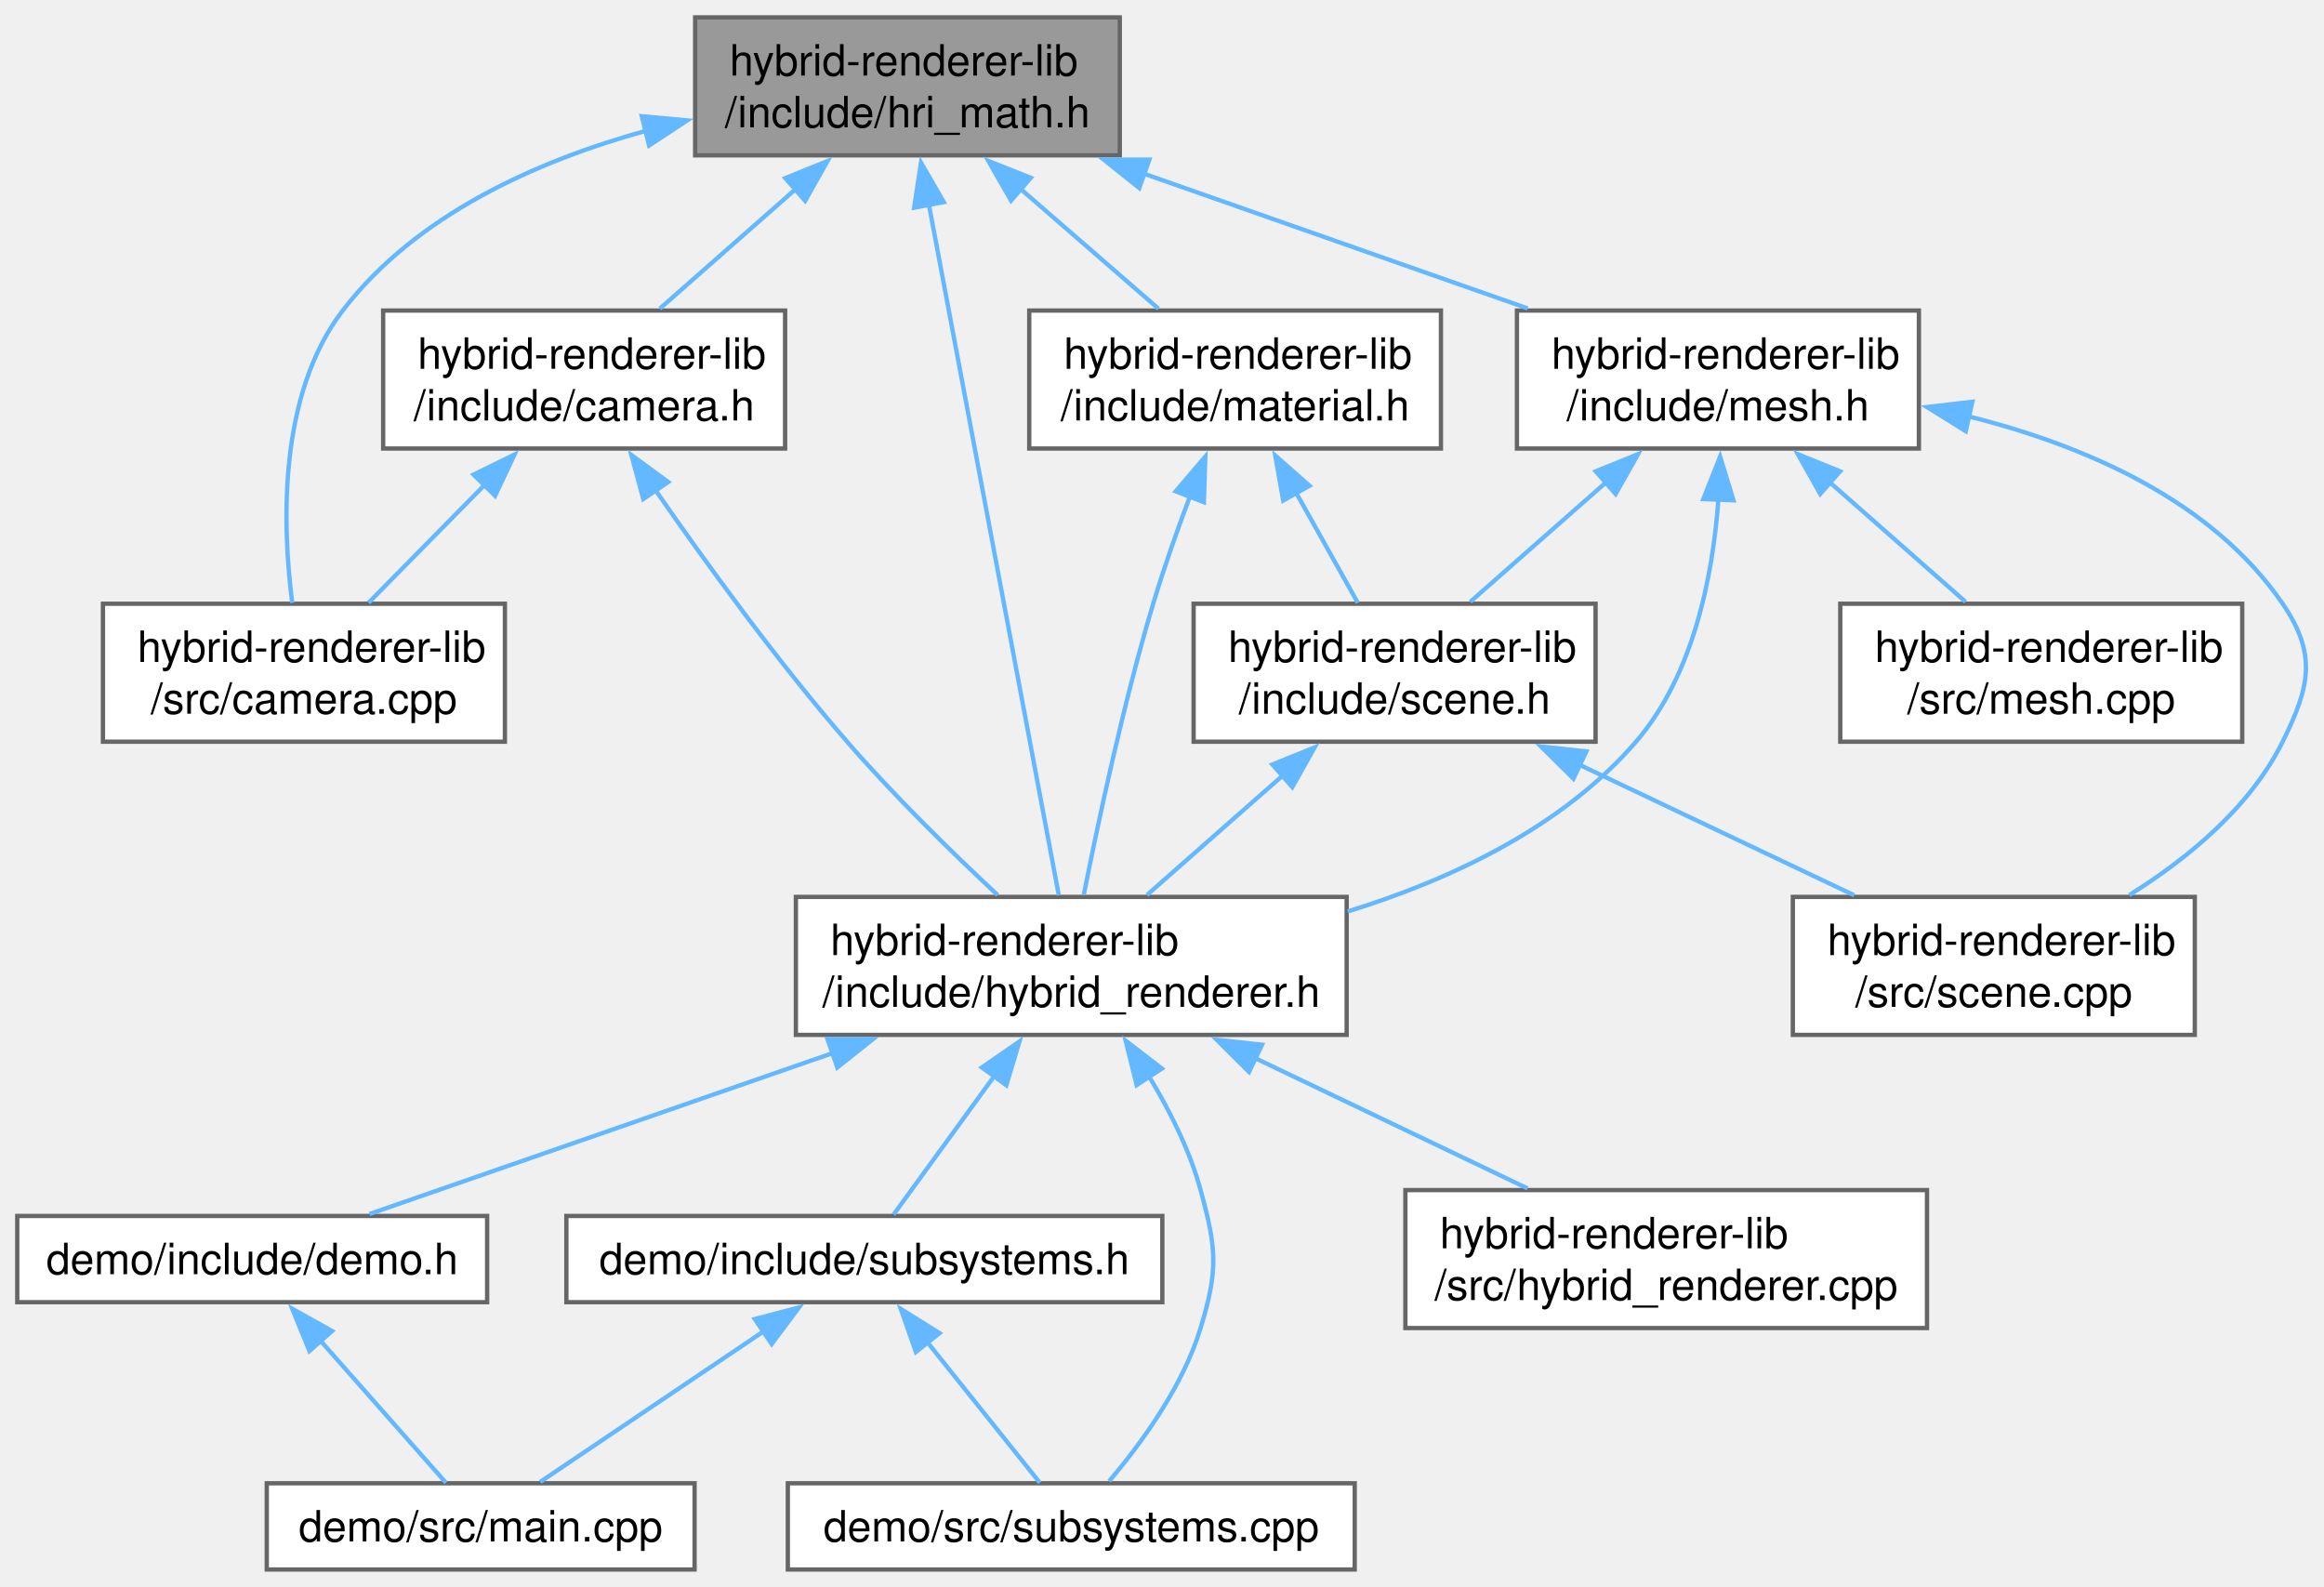
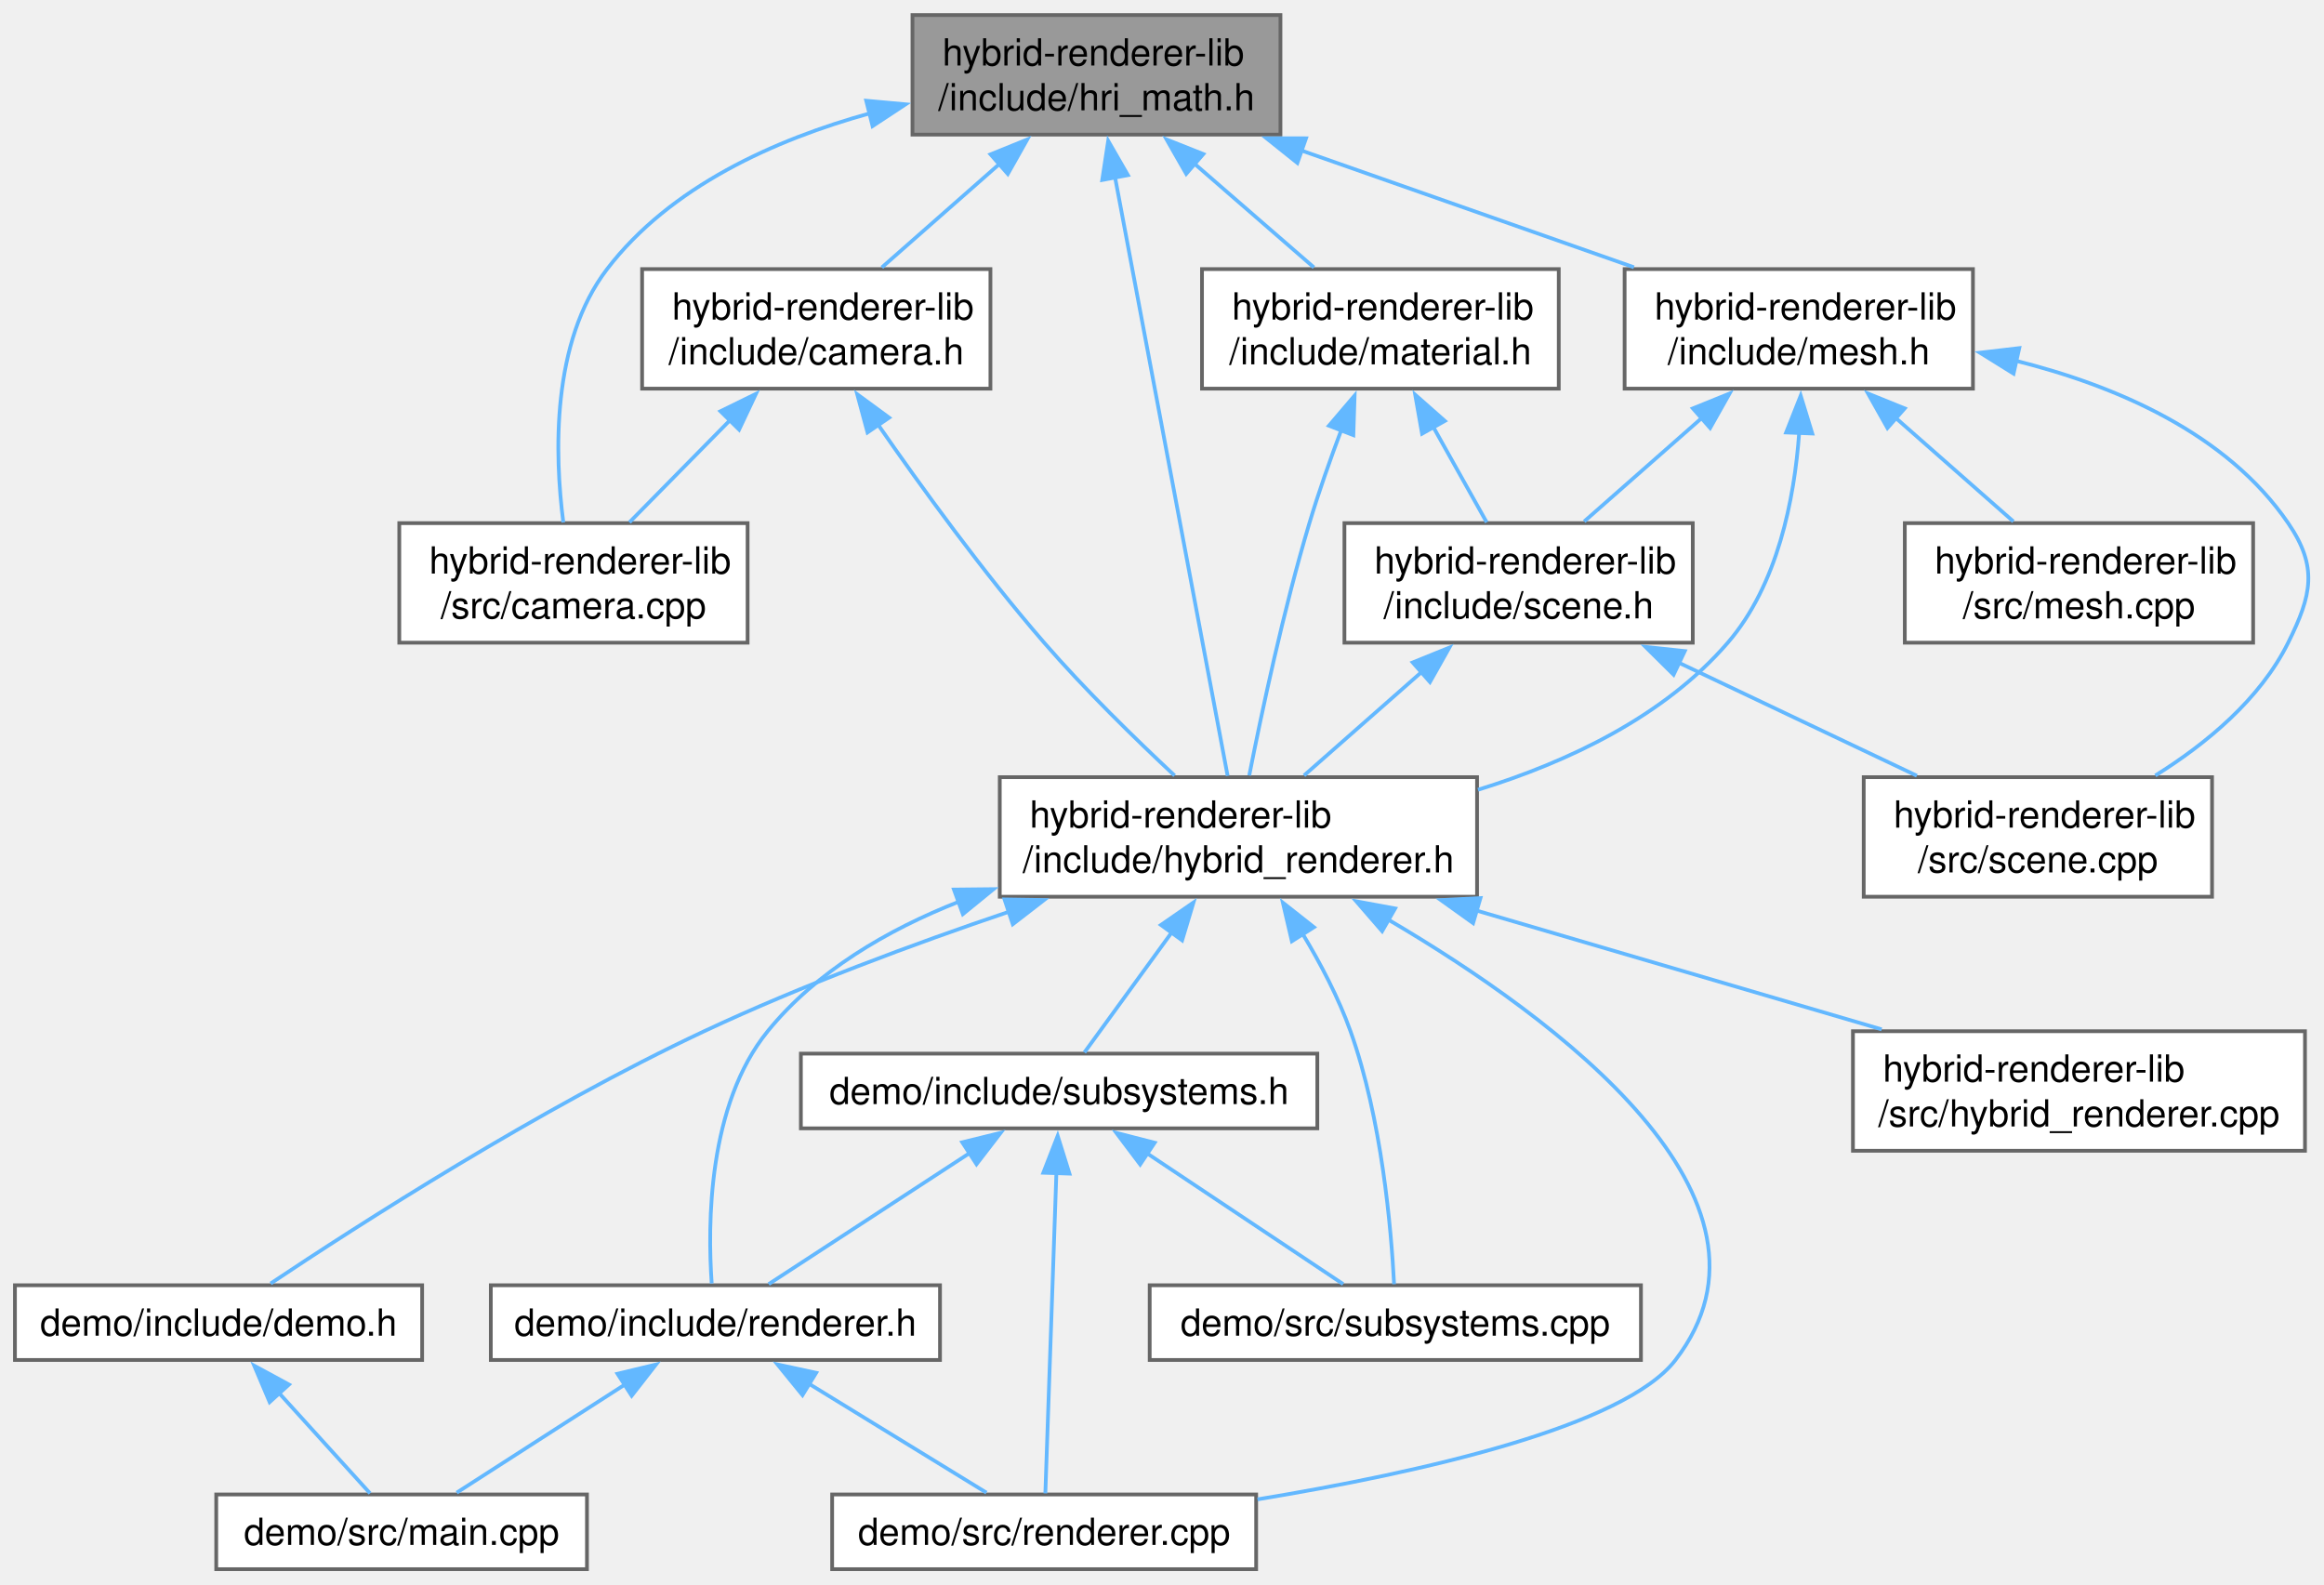
- <svg xmlns="http://www.w3.org/2000/svg" xmlns:xlink="http://www.w3.org/1999/xlink" width="539pt" height="368pt" viewBox="0.00 0.00 539.09 368.00">
-   <g id="graph0" class="graph" transform="scale(1 1) rotate(0) translate(4 364)">
+ <svg xmlns="http://www.w3.org/2000/svg" xmlns:xlink="http://www.w3.org/1999/xlink" width="622pt" height="424pt" viewBox="0.00 0.00 622.09 424.00">
+   <g id="graph0" class="graph" transform="scale(1 1) rotate(0) translate(4 420)">
    <g id="Node000001" class="node">
      <g id="a_Node000001">
        <a xlink:title=" ">
-           <polygon fill="#999999" stroke="#666666" points="255.75,-360 157.25,-360 157.25,-328 255.75,-328 255.75,-360" />
-           <text text-anchor="start" x="165.25" y="-346.5" font-family="Helvetica,sans-Serif" font-size="10.00">hybrid-renderer-lib</text>
-           <text text-anchor="middle" x="206.5" y="-334.5" font-family="Helvetica,sans-Serif" font-size="10.00">/include/hri_math.h</text>
+           <polygon fill="#999999" stroke="#666666" points="338.75,-416 240.25,-416 240.25,-384 338.75,-384 338.75,-416" />
+           <text text-anchor="start" x="248.25" y="-402.5" font-family="Helvetica,sans-Serif" font-size="10.00">hybrid-renderer-lib</text>
+           <text text-anchor="middle" x="289.5" y="-390.5" font-family="Helvetica,sans-Serif" font-size="10.00">/include/hri_math.h</text>
        </a>
      </g>
    </g>
    <g id="Node000002" class="node">
      <g id="a_Node000002">
        <a xlink:href="camera_8h.html" target="_top" xlink:title=" ">
-           <polygon fill="white" stroke="#666666" points="178.12,-292 84.88,-292 84.88,-260 178.12,-260 178.12,-292" />
-           <text text-anchor="start" x="92.88" y="-278.5" font-family="Helvetica,sans-Serif" font-size="10.00">hybrid-renderer-lib</text>
-           <text text-anchor="middle" x="131.5" y="-266.5" font-family="Helvetica,sans-Serif" font-size="10.00">/include/camera.h</text>
+           <polygon fill="white" stroke="#666666" points="261.12,-348 167.88,-348 167.88,-316 261.12,-316 261.12,-348" />
+           <text text-anchor="start" x="175.88" y="-334.5" font-family="Helvetica,sans-Serif" font-size="10.00">hybrid-renderer-lib</text>
+           <text text-anchor="middle" x="214.5" y="-322.5" font-family="Helvetica,sans-Serif" font-size="10.00">/include/camera.h</text>
        </a>
      </g>
    </g>
    <g id="edge1_Node000001_Node000002" class="edge">
      <g id="a_edge1_Node000001_Node000002">
        <a xlink:title=" ">
-           <path fill="none" stroke="#63b8ff" d="M180.73,-320.32C170.28,-311.13 158.49,-300.75 149.06,-292.45" />
-           <polygon fill="#63b8ff" stroke="#63b8ff" points="178.15,-322.71 187.97,-326.69 182.77,-317.46 178.15,-322.71" />
+           <path fill="none" stroke="#63b8ff" d="M263.73,-376.32C253.28,-367.13 241.49,-356.75 232.06,-348.45" />
+           <polygon fill="#63b8ff" stroke="#63b8ff" points="261.15,-378.71 270.97,-382.69 265.77,-373.46 261.15,-378.71" />
        </a>
      </g>
    </g>
    <g id="Node000003" class="node">
      <g id="a_Node000003">
        <a xlink:href="hybrid__renderer_8h.html" target="_top" xlink:title=" ">
-           <polygon fill="white" stroke="#666666" points="308.38,-156 180.62,-156 180.62,-124 308.38,-124 308.38,-156" />
-           <text text-anchor="start" x="188.62" y="-142.5" font-family="Helvetica,sans-Serif" font-size="10.00">hybrid-renderer-lib</text>
-           <text text-anchor="middle" x="244.5" y="-130.5" font-family="Helvetica,sans-Serif" font-size="10.00">/include/hybrid_renderer.h</text>
-         </a>
-       </g>
-     </g>
-     <g id="edge11_Node000001_Node000003" class="edge">
-       <g id="a_edge11_Node000001_Node000003">
-         <a xlink:title=" ">
-           <path fill="none" stroke="#63b8ff" d="M211.46,-316.66C219.5,-273.89 235.16,-190.67 241.61,-156.36" />
-           <polygon fill="#63b8ff" stroke="#63b8ff" points="208.05,-315.86 209.64,-326.33 214.92,-317.15 208.05,-315.86" />
-         </a>
-       </g>
-     </g>
-     <g id="Node000009" class="node">
-       <g id="a_Node000009">
+           <polygon fill="white" stroke="#666666" points="391.38,-212 263.62,-212 263.62,-180 391.38,-180 391.38,-212" />
+           <text text-anchor="start" x="271.62" y="-198.5" font-family="Helvetica,sans-Serif" font-size="10.00">hybrid-renderer-lib</text>
+           <text text-anchor="middle" x="327.5" y="-186.5" font-family="Helvetica,sans-Serif" font-size="10.00">/include/hybrid_renderer.h</text>
+         </a>
+       </g>
+     </g>
+     <g id="edge16_Node000001_Node000003" class="edge">
+       <g id="a_edge16_Node000001_Node000003">
+         <a xlink:title=" ">
+           <path fill="none" stroke="#63b8ff" d="M294.46,-372.66C302.5,-329.89 318.16,-246.67 324.61,-212.36" />
+           <polygon fill="#63b8ff" stroke="#63b8ff" points="291.05,-371.86 292.64,-382.33 297.92,-373.15 291.05,-371.86" />
+         </a>
+       </g>
+     </g>
+     <g id="Node000011" class="node">
+       <g id="a_Node000011">
        <a xlink:href="camera_8cpp.html" target="_top" xlink:title=" ">
-           <polygon fill="white" stroke="#666666" points="113.12,-224 19.88,-224 19.88,-192 113.12,-192 113.12,-224" />
-           <text text-anchor="start" x="27.88" y="-210.5" font-family="Helvetica,sans-Serif" font-size="10.00">hybrid-renderer-lib</text>
-           <text text-anchor="middle" x="66.5" y="-198.5" font-family="Helvetica,sans-Serif" font-size="10.00">/src/camera.cpp</text>
-         </a>
-       </g>
-     </g>
-     <g id="edge22_Node000001_Node000009" class="edge">
-       <g id="a_edge22_Node000001_Node000009">
-         <a xlink:title=" ">
-           <path fill="none" stroke="#63b8ff" d="M146.04,-333.75C120.34,-326.66 92.45,-314.12 75.5,-292 60.51,-272.44 61.46,-242.26 63.79,-224.19" />
-           <polygon fill="#63b8ff" stroke="#63b8ff" points="144.87,-337.07 155.42,-336.11 146.57,-330.28 144.87,-337.07" />
-         </a>
-       </g>
-     </g>
-     <g id="Node000010" class="node">
-       <g id="a_Node000010">
+           <polygon fill="white" stroke="#666666" points="196.12,-280 102.88,-280 102.88,-248 196.12,-248 196.12,-280" />
+           <text text-anchor="start" x="110.88" y="-266.5" font-family="Helvetica,sans-Serif" font-size="10.00">hybrid-renderer-lib</text>
+           <text text-anchor="middle" x="149.5" y="-254.5" font-family="Helvetica,sans-Serif" font-size="10.00">/src/camera.cpp</text>
+         </a>
+       </g>
+     </g>
+     <g id="edge27_Node000001_Node000011" class="edge">
+       <g id="a_edge27_Node000001_Node000011">
+         <a xlink:title=" ">
+           <path fill="none" stroke="#63b8ff" d="M229.04,-389.75C203.34,-382.66 175.45,-370.12 158.5,-348 143.51,-328.44 144.46,-298.26 146.79,-280.19" />
+           <polygon fill="#63b8ff" stroke="#63b8ff" points="227.87,-393.07 238.42,-392.11 229.57,-386.28 227.87,-393.07" />
+         </a>
+       </g>
+     </g>
+     <g id="Node000012" class="node">
+       <g id="a_Node000012">
        <a xlink:href="material_8h.html" target="_top" xlink:title=" ">
-           <polygon fill="white" stroke="#666666" points="330.25,-292 234.75,-292 234.75,-260 330.25,-260 330.25,-292" />
-           <text text-anchor="start" x="242.75" y="-278.5" font-family="Helvetica,sans-Serif" font-size="10.00">hybrid-renderer-lib</text>
-           <text text-anchor="middle" x="282.5" y="-266.5" font-family="Helvetica,sans-Serif" font-size="10.00">/include/material.h</text>
-         </a>
-       </g>
-     </g>
-     <g id="edge12_Node000001_Node000010" class="edge">
-       <g id="a_edge12_Node000001_Node000010">
-         <a xlink:title=" ">
-           <path fill="none" stroke="#63b8ff" d="M232.61,-320.32C243.2,-311.13 255.15,-300.75 264.71,-292.45" />
-           <polygon fill="#63b8ff" stroke="#63b8ff" points="230.53,-317.5 225.27,-326.7 235.11,-322.79 230.53,-317.5" />
-         </a>
-       </g>
-     </g>
-     <g id="Node000013" class="node">
-       <g id="a_Node000013">
+           <polygon fill="white" stroke="#666666" points="413.25,-348 317.75,-348 317.75,-316 413.25,-316 413.25,-348" />
+           <text text-anchor="start" x="325.75" y="-334.5" font-family="Helvetica,sans-Serif" font-size="10.00">hybrid-renderer-lib</text>
+           <text text-anchor="middle" x="365.5" y="-322.5" font-family="Helvetica,sans-Serif" font-size="10.00">/include/material.h</text>
+         </a>
+       </g>
+     </g>
+     <g id="edge17_Node000001_Node000012" class="edge">
+       <g id="a_edge17_Node000001_Node000012">
+         <a xlink:title=" ">
+           <path fill="none" stroke="#63b8ff" d="M315.61,-376.32C326.2,-367.13 338.15,-356.75 347.71,-348.45" />
+           <polygon fill="#63b8ff" stroke="#63b8ff" points="313.53,-373.5 308.27,-382.7 318.11,-378.79 313.53,-373.5" />
+         </a>
+       </g>
+     </g>
+     <g id="Node000015" class="node">
+       <g id="a_Node000015">
        <a xlink:href="mesh_8h.html" target="_top" xlink:title=" ">
-           <polygon fill="white" stroke="#666666" points="441.12,-292 347.88,-292 347.88,-260 441.12,-260 441.12,-292" />
-           <text text-anchor="start" x="355.88" y="-278.5" font-family="Helvetica,sans-Serif" font-size="10.00">hybrid-renderer-lib</text>
-           <text text-anchor="middle" x="394.5" y="-266.5" font-family="Helvetica,sans-Serif" font-size="10.00">/include/mesh.h</text>
-         </a>
-       </g>
-     </g>
-     <g id="edge17_Node000001_Node000013" class="edge">
-       <g id="a_edge17_Node000001_Node000013">
-         <a xlink:title=" ">
-           <path fill="none" stroke="#63b8ff" d="M261.14,-323.82C289.5,-313.86 323.71,-301.85 350.37,-292.49" />
-           <polygon fill="#63b8ff" stroke="#63b8ff" points="260.28,-320.41 252.01,-327.02 262.6,-327.01 260.28,-320.41" />
+           <polygon fill="white" stroke="#666666" points="524.12,-348 430.88,-348 430.88,-316 524.12,-316 524.12,-348" />
+           <text text-anchor="start" x="438.88" y="-334.5" font-family="Helvetica,sans-Serif" font-size="10.00">hybrid-renderer-lib</text>
+           <text text-anchor="middle" x="477.5" y="-322.5" font-family="Helvetica,sans-Serif" font-size="10.00">/include/mesh.h</text>
+         </a>
+       </g>
+     </g>
+     <g id="edge22_Node000001_Node000015" class="edge">
+       <g id="a_edge22_Node000001_Node000015">
+         <a xlink:title=" ">
+           <path fill="none" stroke="#63b8ff" d="M344.14,-379.82C372.5,-369.86 406.71,-357.85 433.37,-348.49" />
+           <polygon fill="#63b8ff" stroke="#63b8ff" points="343.28,-376.41 335.01,-383.02 345.6,-383.01 343.28,-376.41" />
        </a>
      </g>
    </g>
    <g id="edge2_Node000002_Node000003" class="edge">
      <g id="a_edge2_Node000002_Node000003">
        <a xlink:title=" ">
-           <path fill="none" stroke="#63b8ff" d="M147.93,-250.52C159.69,-233.56 176.24,-210.75 192.5,-192 203.44,-179.39 216.92,-166.23 227.42,-156.43" />
-           <polygon fill="#63b8ff" stroke="#63b8ff" points="145.22,-248.28 142.46,-258.5 151,-252.23 145.22,-248.28" />
-         </a>
-       </g>
-     </g>
-     <g id="edge10_Node000002_Node000009" class="edge">
-       <g id="a_edge10_Node000002_Node000009">
-         <a xlink:title=" ">
-           <path fill="none" stroke="#63b8ff" d="M108.56,-251.71C99.58,-242.59 89.52,-232.37 81.49,-224.22" />
-           <polygon fill="#63b8ff" stroke="#63b8ff" points="105.85,-253.95 115.36,-258.61 110.84,-249.03 105.85,-253.95" />
+           <path fill="none" stroke="#63b8ff" d="M230.93,-306.52C242.69,-289.56 259.24,-266.75 275.5,-248 286.44,-235.39 299.92,-222.23 310.42,-212.43" />
+           <polygon fill="#63b8ff" stroke="#63b8ff" points="228.22,-304.28 225.46,-314.5 234,-308.23 228.22,-304.28" />
+         </a>
+       </g>
+     </g>
+     <g id="edge15_Node000002_Node000011" class="edge">
+       <g id="a_edge15_Node000002_Node000011">
+         <a xlink:title=" ">
+           <path fill="none" stroke="#63b8ff" d="M191.56,-307.71C182.58,-298.59 172.52,-288.37 164.49,-280.22" />
+           <polygon fill="#63b8ff" stroke="#63b8ff" points="188.85,-309.95 198.36,-314.61 193.84,-305.03 188.85,-309.95" />
        </a>
      </g>
    </g>
    <g id="Node000004" class="node">
      <g id="a_Node000004">
        <a xlink:href="demo_8h.html" target="_top" xlink:title=" ">
-           <polygon fill="white" stroke="#666666" points="109,-82 0,-82 0,-62 109,-62 109,-82" />
-           <text text-anchor="middle" x="54.5" y="-68.5" font-family="Helvetica,sans-Serif" font-size="10.00">demo/include/demo.h</text>
+           <polygon fill="white" stroke="#666666" points="109,-76 0,-76 0,-56 109,-56 109,-76" />
+           <text text-anchor="middle" x="54.5" y="-62.5" font-family="Helvetica,sans-Serif" font-size="10.00">demo/include/demo.h</text>
        </a>
      </g>
    </g>
    <g id="edge3_Node000003_Node000004" class="edge">
      <g id="a_edge3_Node000003_Node000004">
        <a xlink:title=" ">
-           <path fill="none" stroke="#63b8ff" d="M189.31,-119.83C153.98,-107.56 109.69,-92.17 81.73,-82.46" />
-           <polygon fill="#63b8ff" stroke="#63b8ff" points="187.93,-123.05 198.52,-123.03 190.23,-116.44 187.93,-123.05" />
+           <path fill="none" stroke="#63b8ff" d="M266.19,-176.02C240.5,-167.34 210.6,-156.24 184.5,-144 140.33,-123.28 91.72,-92.02 68.44,-76.47" />
+           <polygon fill="#63b8ff" stroke="#63b8ff" points="264.89,-179.28 275.48,-179.12 267.1,-172.64 264.89,-179.28" />
        </a>
      </g>
    </g>
    <g id="Node000006" class="node">
      <g id="a_Node000006">
-         <a xlink:href="subsystems_8h.html" target="_top" xlink:title=" ">
-           <polygon fill="white" stroke="#666666" points="265.62,-82 127.38,-82 127.38,-62 265.62,-62 265.62,-82" />
-           <text text-anchor="middle" x="196.5" y="-68.5" font-family="Helvetica,sans-Serif" font-size="10.00">demo/include/subsystems.h</text>
+         <a xlink:href="renderer_8h.html" target="_top" xlink:title=" ">
+           <polygon fill="white" stroke="#666666" points="247.62,-76 127.38,-76 127.38,-56 247.62,-56 247.62,-76" />
+           <text text-anchor="middle" x="187.5" y="-62.5" font-family="Helvetica,sans-Serif" font-size="10.00">demo/include/renderer.h</text>
        </a>
      </g>
    </g>
    <g id="edge5_Node000003_Node000006" class="edge">
      <g id="a_edge5_Node000003_Node000006">
        <a xlink:title=" ">
-           <path fill="none" stroke="#63b8ff" d="M226.83,-114.7C218.63,-103.43 209.38,-90.71 203.28,-82.32" />
-           <polygon fill="#63b8ff" stroke="#63b8ff" points="223.76,-116.44 232.48,-122.47 229.43,-112.32 223.76,-116.44" />
+           <path fill="none" stroke="#63b8ff" d="M252.7,-178.68C233.48,-171.11 214.57,-160.06 201.5,-144 185.46,-124.29 185.39,-92.29 186.51,-76.47" />
+           <polygon fill="#63b8ff" stroke="#63b8ff" points="251.35,-181.92 261.95,-182.03 253.74,-175.34 251.35,-181.92" />
        </a>
      </g>
    </g>
    <g id="Node000007" class="node">
      <g id="a_Node000007">
-         <a xlink:href="subsystems_8cpp.html" target="_top" xlink:title=" ">
-           <polygon fill="white" stroke="#666666" points="310.25,-20 178.75,-20 178.75,0 310.25,0 310.25,-20" />
-           <text text-anchor="middle" x="244.5" y="-6.5" font-family="Helvetica,sans-Serif" font-size="10.00">demo/src/subsystems.cpp</text>
-         </a>
-       </g>
-     </g>
-     <g id="edge8_Node000003_Node000007" class="edge">
-       <g id="a_edge8_Node000003_Node000007">
-         <a xlink:title=" ">
-           <path fill="none" stroke="#63b8ff" d="M262.48,-114.46C267.36,-106.43 271.99,-97.2 274.5,-88 278.24,-74.28 278.62,-69.61 274.5,-56 270.36,-42.34 260.56,-29.04 253.28,-20.48" />
-           <polygon fill="#63b8ff" stroke="#63b8ff" points="259.67,-112.36 257.12,-122.64 265.53,-116.19 259.67,-112.36" />
+         <a xlink:href="renderer_8cpp.html" target="_top" xlink:title=" ">
+           <polygon fill="white" stroke="#666666" points="332.25,-20 218.75,-20 218.75,0 332.25,0 332.25,-20" />
+           <text text-anchor="middle" x="275.5" y="-6.5" font-family="Helvetica,sans-Serif" font-size="10.00">demo/src/renderer.cpp</text>
+         </a>
+       </g>
+     </g>
+     <g id="edge12_Node000003_Node000007" class="edge">
+       <g id="a_edge12_Node000003_Node000007">
+         <a xlink:title=" ">
+           <path fill="none" stroke="#63b8ff" d="M367.42,-173.98C413.12,-147.17 477.63,-99.1 444.5,-56 430.76,-38.13 376.1,-25.85 332.61,-18.69" />
+           <polygon fill="#63b8ff" stroke="#63b8ff" points="365.97,-170.78 359.03,-178.78 369.45,-176.86 365.97,-170.78" />
        </a>
      </g>
    </g>
    <g id="Node000008" class="node">
      <g id="a_Node000008">
+         <a xlink:href="subsystems_8h.html" target="_top" xlink:title=" ">
+           <polygon fill="white" stroke="#666666" points="348.62,-138 210.38,-138 210.38,-118 348.62,-118 348.62,-138" />
+           <text text-anchor="middle" x="279.5" y="-124.5" font-family="Helvetica,sans-Serif" font-size="10.00">demo/include/subsystems.h</text>
+         </a>
+       </g>
+     </g>
+     <g id="edge8_Node000003_Node000008" class="edge">
+       <g id="a_edge8_Node000003_Node000008">
+         <a xlink:title=" ">
+           <path fill="none" stroke="#63b8ff" d="M309.83,-170.7C301.63,-159.43 292.38,-146.71 286.28,-138.32" />
+           <polygon fill="#63b8ff" stroke="#63b8ff" points="306.76,-172.44 315.48,-178.47 312.43,-168.32 306.76,-172.44" />
+         </a>
+       </g>
+     </g>
+     <g id="Node000009" class="node">
+       <g id="a_Node000009">
+         <a xlink:href="subsystems_8cpp.html" target="_top" xlink:title=" ">
+           <polygon fill="white" stroke="#666666" points="435.25,-76 303.75,-76 303.75,-56 435.25,-56 435.25,-76" />
+           <text text-anchor="middle" x="369.5" y="-62.5" font-family="Helvetica,sans-Serif" font-size="10.00">demo/src/subsystems.cpp</text>
+         </a>
+       </g>
+     </g>
+     <g id="edge13_Node000003_Node000009" class="edge">
+       <g id="a_edge13_Node000003_Node000009">
+         <a xlink:title=" ">
+           <path fill="none" stroke="#63b8ff" d="M344.62,-170.19C349.47,-162.15 354.29,-152.98 357.5,-144 365.88,-120.56 368.41,-91.04 369.17,-76.28" />
+           <polygon fill="#63b8ff" stroke="#63b8ff" points="341.81,-168.09 339.4,-178.41 347.72,-171.84 341.81,-168.09" />
+         </a>
+       </g>
+     </g>
+     <g id="Node000010" class="node">
+       <g id="a_Node000010">
        <a xlink:href="hybrid__renderer_8cpp.html" target="_top" xlink:title=" ">
-           <polygon fill="white" stroke="#666666" points="443,-88 322,-88 322,-56 443,-56 443,-88" />
-           <text text-anchor="start" x="330" y="-74.5" font-family="Helvetica,sans-Serif" font-size="10.00">hybrid-renderer-lib</text>
-           <text text-anchor="middle" x="382.5" y="-62.5" font-family="Helvetica,sans-Serif" font-size="10.00">/src/hybrid_renderer.cpp</text>
-         </a>
-       </g>
-     </g>
-     <g id="edge9_Node000003_Node000008" class="edge">
-       <g id="a_edge9_Node000003_Node000008">
-         <a xlink:title=" ">
-           <path fill="none" stroke="#63b8ff" d="M287.14,-118.61C307.53,-108.86 331.53,-97.38 350.35,-88.38" />
-           <polygon fill="#63b8ff" stroke="#63b8ff" points="285.73,-115.4 278.22,-122.87 288.75,-121.72 285.73,-115.4" />
+           <polygon fill="white" stroke="#666666" points="613,-144 492,-144 492,-112 613,-112 613,-144" />
+           <text text-anchor="start" x="500" y="-130.5" font-family="Helvetica,sans-Serif" font-size="10.00">hybrid-renderer-lib</text>
+           <text text-anchor="middle" x="552.5" y="-118.5" font-family="Helvetica,sans-Serif" font-size="10.00">/src/hybrid_renderer.cpp</text>
+         </a>
+       </g>
+     </g>
+     <g id="edge14_Node000003_Node000010" class="edge">
+       <g id="a_edge14_Node000003_Node000010">
+         <a xlink:title=" ">
+           <path fill="none" stroke="#63b8ff" d="M391.1,-176.34C425.39,-166.28 467.21,-154.02 499.69,-144.49" />
+           <polygon fill="#63b8ff" stroke="#63b8ff" points="390.32,-172.93 381.7,-179.1 392.29,-179.64 390.32,-172.93" />
        </a>
      </g>
    </g>
    <g id="Node000005" class="node">
      <g id="a_Node000005">
        <a xlink:href="main_8cpp.html" target="_top" xlink:title=" ">
-           <polygon fill="white" stroke="#666666" points="157.12,-20 57.88,-20 57.88,0 157.12,0 157.12,-20" />
-           <text text-anchor="middle" x="107.5" y="-6.5" font-family="Helvetica,sans-Serif" font-size="10.00">demo/src/main.cpp</text>
+           <polygon fill="white" stroke="#666666" points="153.12,-20 53.88,-20 53.88,0 153.12,0 153.12,-20" />
+           <text text-anchor="middle" x="103.5" y="-6.5" font-family="Helvetica,sans-Serif" font-size="10.00">demo/src/main.cpp</text>
        </a>
      </g>
    </g>
    <g id="edge4_Node000004_Node000005" class="edge">
      <g id="a_edge4_Node000004_Node000005">
        <a xlink:title=" ">
-           <path fill="none" stroke="#63b8ff" d="M70.18,-53.25C79.79,-42.36 91.71,-28.88 99.45,-20.11" />
-           <polygon fill="#63b8ff" stroke="#63b8ff" points="67.78,-50.68 63.78,-60.49 73.03,-55.31 67.78,-50.68" />
+           <path fill="none" stroke="#63b8ff" d="M70.57,-47.29C78.75,-38.28 88.35,-27.7 95.06,-20.3" />
+           <polygon fill="#63b8ff" stroke="#63b8ff" points="68.18,-44.72 64.05,-54.47 73.36,-49.42 68.18,-44.72" />
        </a>
      </g>
    </g>
    <g id="edge6_Node000006_Node000005" class="edge">
      <g id="a_edge6_Node000006_Node000005">
        <a xlink:title=" ">
-           <path fill="none" stroke="#63b8ff" d="M173.1,-55.22C156.62,-44.11 135.12,-29.62 121.31,-20.31" />
-           <polygon fill="#63b8ff" stroke="#63b8ff" points="171.09,-58.09 181.34,-60.78 175,-52.29 171.09,-58.09" />
+           <path fill="none" stroke="#63b8ff" d="M163.45,-49.54C148.87,-40.17 130.73,-28.51 118.25,-20.48" />
+           <polygon fill="#63b8ff" stroke="#63b8ff" points="161.29,-52.31 171.6,-54.78 165.08,-46.42 161.29,-52.31" />
        </a>
      </g>
    </g>
    <g id="edge7_Node000006_Node000007" class="edge">
      <g id="a_edge7_Node000006_Node000007">
        <a xlink:title=" ">
-           <path fill="none" stroke="#63b8ff" d="M210.96,-52.92C219.62,-42.1 230.27,-28.79 237.21,-20.11" />
-           <polygon fill="#63b8ff" stroke="#63b8ff" points="208.46,-50.45 204.95,-60.44 213.93,-54.82 208.46,-50.45" />
-         </a>
-       </g>
-     </g>
-     <g id="edge13_Node000010_Node000003" class="edge">
-       <g id="a_edge13_Node000010_Node000003">
-         <a xlink:title=" ">
-           <path fill="none" stroke="#63b8ff" d="M272.08,-249.04C269.08,-241.08 265.97,-232.24 263.5,-224 256.55,-200.77 250.71,-173.24 247.4,-156.46" />
-           <polygon fill="#63b8ff" stroke="#63b8ff" points="268.73,-250.08 275.6,-258.14 275.26,-247.55 268.73,-250.08" />
-         </a>
-       </g>
-     </g>
-     <g id="Node000011" class="node">
-       <g id="a_Node000011">
+           <path fill="none" stroke="#63b8ff" d="M212.25,-49.81C227.6,-40.39 246.85,-28.58 260.05,-20.48" />
+           <polygon fill="#63b8ff" stroke="#63b8ff" points="210.81,-46.59 204.12,-54.8 214.47,-52.56 210.81,-46.59" />
+         </a>
+       </g>
+     </g>
+     <g id="edge9_Node000008_Node000006" class="edge">
+       <g id="a_edge9_Node000008_Node000006">
+         <a xlink:title=" ">
+           <path fill="none" stroke="#63b8ff" d="M255.79,-111.54C238.69,-100.39 216.18,-85.71 201.77,-76.31" />
+           <polygon fill="#63b8ff" stroke="#63b8ff" points="253.57,-114.27 263.86,-116.8 257.39,-108.4 253.57,-114.27" />
+         </a>
+       </g>
+     </g>
+     <g id="edge10_Node000008_Node000007" class="edge">
+       <g id="a_edge10_Node000008_Node000007">
+         <a xlink:title=" ">
+           <path fill="none" stroke="#63b8ff" d="M278.78,-106.23C277.91,-80.8 276.46,-38.84 275.82,-20.3" />
+           <polygon fill="#63b8ff" stroke="#63b8ff" points="275.28,-106.12 279.12,-115.99 282.27,-105.88 275.28,-106.12" />
+         </a>
+       </g>
+     </g>
+     <g id="edge11_Node000008_Node000009" class="edge">
+       <g id="a_edge11_Node000008_Node000009">
+         <a xlink:title=" ">
+           <path fill="none" stroke="#63b8ff" d="M302.7,-111.54C319.42,-100.39 341.44,-85.71 355.54,-76.31" />
+           <polygon fill="#63b8ff" stroke="#63b8ff" points="301.2,-108.33 294.82,-116.79 305.08,-114.15 301.2,-108.33" />
+         </a>
+       </g>
+     </g>
+     <g id="edge18_Node000012_Node000003" class="edge">
+       <g id="a_edge18_Node000012_Node000003">
+         <a xlink:title=" ">
+           <path fill="none" stroke="#63b8ff" d="M355.08,-305.04C352.08,-297.08 348.97,-288.24 346.5,-280 339.55,-256.77 333.71,-229.24 330.4,-212.46" />
+           <polygon fill="#63b8ff" stroke="#63b8ff" points="351.73,-306.08 358.6,-314.14 358.26,-303.55 351.73,-306.08" />
+         </a>
+       </g>
+     </g>
+     <g id="Node000013" class="node">
+       <g id="a_Node000013">
        <a xlink:href="scene_8h.html" target="_top" xlink:title=" ">
-           <polygon fill="white" stroke="#666666" points="366.12,-224 272.88,-224 272.88,-192 366.12,-192 366.12,-224" />
-           <text text-anchor="start" x="280.88" y="-210.5" font-family="Helvetica,sans-Serif" font-size="10.00">hybrid-renderer-lib</text>
-           <text text-anchor="middle" x="319.5" y="-198.5" font-family="Helvetica,sans-Serif" font-size="10.00">/include/scene.h</text>
-         </a>
-       </g>
-     </g>
-     <g id="edge14_Node000010_Node000011" class="edge">
-       <g id="a_edge14_Node000010_Node000011">
-         <a xlink:title=" ">
-           <path fill="none" stroke="#63b8ff" d="M296.66,-249.74C301.48,-241.14 306.72,-231.79 310.96,-224.22" />
-           <polygon fill="#63b8ff" stroke="#63b8ff" points="293.66,-247.94 291.82,-258.37 299.76,-251.36 293.66,-247.94" />
-         </a>
-       </g>
-     </g>
-     <g id="edge15_Node000011_Node000003" class="edge">
-       <g id="a_edge15_Node000011_Node000003">
-         <a xlink:title=" ">
-           <path fill="none" stroke="#63b8ff" d="M293.73,-184.32C283.28,-175.13 271.49,-164.75 262.06,-156.45" />
-           <polygon fill="#63b8ff" stroke="#63b8ff" points="291.15,-186.71 300.97,-190.69 295.77,-181.46 291.15,-186.71" />
-         </a>
-       </g>
-     </g>
-     <g id="Node000012" class="node">
-       <g id="a_Node000012">
-         <a xlink:href="scene_8cpp.html" target="_top" xlink:title=" ">
-           <polygon fill="white" stroke="#666666" points="505.12,-156 411.88,-156 411.88,-124 505.12,-124 505.12,-156" />
-           <text text-anchor="start" x="419.88" y="-142.5" font-family="Helvetica,sans-Serif" font-size="10.00">hybrid-renderer-lib</text>
-           <text text-anchor="middle" x="458.5" y="-130.5" font-family="Helvetica,sans-Serif" font-size="10.00">/src/scene.cpp</text>
-         </a>
-       </g>
-     </g>
-     <g id="edge16_Node000011_Node000012" class="edge">
-       <g id="a_edge16_Node000011_Node000012">
-         <a xlink:title=" ">
-           <path fill="none" stroke="#63b8ff" d="M362.45,-186.61C382.98,-176.86 407.16,-165.38 426.11,-156.38" />
-           <polygon fill="#63b8ff" stroke="#63b8ff" points="360.99,-183.43 353.46,-190.88 363.99,-189.75 360.99,-183.43" />
-         </a>
-       </g>
-     </g>
-     <g id="edge18_Node000013_Node000003" class="edge">
-       <g id="a_edge18_Node000013_Node000003">
-         <a xlink:title=" ">
-           <path fill="none" stroke="#63b8ff" d="M394.61,-248.24C393.32,-230.39 388.84,-207.45 375.5,-192 358.43,-172.23 332.75,-160.08 308.63,-152.63" />
-           <polygon fill="#63b8ff" stroke="#63b8ff" points="391.11,-248.27 395.01,-258.12 398.11,-247.99 391.11,-248.27" />
-         </a>
-       </g>
-     </g>
-     <g id="edge19_Node000013_Node000011" class="edge">
-       <g id="a_edge19_Node000013_Node000011">
-         <a xlink:title=" ">
-           <path fill="none" stroke="#63b8ff" d="M368.73,-252.32C358.28,-243.13 346.49,-232.75 337.06,-224.45" />
-           <polygon fill="#63b8ff" stroke="#63b8ff" points="366.15,-254.71 375.97,-258.69 370.77,-249.46 366.15,-254.71" />
-         </a>
-       </g>
-     </g>
-     <g id="edge21_Node000013_Node000012" class="edge">
-       <g id="a_edge21_Node000013_Node000012">
-         <a xlink:title=" ">
-           <path fill="none" stroke="#63b8ff" d="M452.45,-267.5C479.38,-260.79 509.03,-248.08 525.5,-224 533.53,-212.26 531.82,-204.74 525.5,-192 517.97,-176.81 503.51,-164.91 489.94,-156.44" />
-           <polygon fill="#63b8ff" stroke="#63b8ff" points="451.99,-264.02 442.99,-269.62 453.52,-270.85 451.99,-264.02" />
+           <polygon fill="white" stroke="#666666" points="449.12,-280 355.88,-280 355.88,-248 449.12,-248 449.12,-280" />
+           <text text-anchor="start" x="363.88" y="-266.5" font-family="Helvetica,sans-Serif" font-size="10.00">hybrid-renderer-lib</text>
+           <text text-anchor="middle" x="402.5" y="-254.5" font-family="Helvetica,sans-Serif" font-size="10.00">/include/scene.h</text>
+         </a>
+       </g>
+     </g>
+     <g id="edge19_Node000012_Node000013" class="edge">
+       <g id="a_edge19_Node000012_Node000013">
+         <a xlink:title=" ">
+           <path fill="none" stroke="#63b8ff" d="M379.66,-305.74C384.48,-297.14 389.72,-287.79 393.96,-280.22" />
+           <polygon fill="#63b8ff" stroke="#63b8ff" points="376.66,-303.94 374.82,-314.37 382.76,-307.36 376.66,-303.94" />
+         </a>
+       </g>
+     </g>
+     <g id="edge20_Node000013_Node000003" class="edge">
+       <g id="a_edge20_Node000013_Node000003">
+         <a xlink:title=" ">
+           <path fill="none" stroke="#63b8ff" d="M376.73,-240.32C366.28,-231.13 354.49,-220.75 345.06,-212.45" />
+           <polygon fill="#63b8ff" stroke="#63b8ff" points="374.15,-242.71 383.97,-246.69 378.77,-237.46 374.15,-242.71" />
        </a>
      </g>
    </g>
    <g id="Node000014" class="node">
      <g id="a_Node000014">
+         <a xlink:href="scene_8cpp.html" target="_top" xlink:title=" ">
+           <polygon fill="white" stroke="#666666" points="588.12,-212 494.88,-212 494.88,-180 588.12,-180 588.12,-212" />
+           <text text-anchor="start" x="502.88" y="-198.5" font-family="Helvetica,sans-Serif" font-size="10.00">hybrid-renderer-lib</text>
+           <text text-anchor="middle" x="541.5" y="-186.5" font-family="Helvetica,sans-Serif" font-size="10.00">/src/scene.cpp</text>
+         </a>
+       </g>
+     </g>
+     <g id="edge21_Node000013_Node000014" class="edge">
+       <g id="a_edge21_Node000013_Node000014">
+         <a xlink:title=" ">
+           <path fill="none" stroke="#63b8ff" d="M445.45,-242.61C465.98,-232.86 490.16,-221.38 509.11,-212.38" />
+           <polygon fill="#63b8ff" stroke="#63b8ff" points="443.99,-239.43 436.46,-246.88 446.99,-245.75 443.99,-239.43" />
+         </a>
+       </g>
+     </g>
+     <g id="edge23_Node000015_Node000003" class="edge">
+       <g id="a_edge23_Node000015_Node000003">
+         <a xlink:title=" ">
+           <path fill="none" stroke="#63b8ff" d="M477.61,-304.24C476.32,-286.39 471.84,-263.45 458.5,-248 441.43,-228.23 415.75,-216.08 391.63,-208.63" />
+           <polygon fill="#63b8ff" stroke="#63b8ff" points="474.11,-304.27 478.01,-314.12 481.11,-303.99 474.11,-304.27" />
+         </a>
+       </g>
+     </g>
+     <g id="edge24_Node000015_Node000013" class="edge">
+       <g id="a_edge24_Node000015_Node000013">
+         <a xlink:title=" ">
+           <path fill="none" stroke="#63b8ff" d="M451.73,-308.32C441.28,-299.13 429.49,-288.75 420.06,-280.45" />
+           <polygon fill="#63b8ff" stroke="#63b8ff" points="449.15,-310.71 458.97,-314.69 453.77,-305.46 449.15,-310.71" />
+         </a>
+       </g>
+     </g>
+     <g id="edge26_Node000015_Node000014" class="edge">
+       <g id="a_edge26_Node000015_Node000014">
+         <a xlink:title=" ">
+           <path fill="none" stroke="#63b8ff" d="M535.45,-323.5C562.38,-316.79 592.03,-304.08 608.5,-280 616.53,-268.26 614.82,-260.74 608.5,-248 600.97,-232.81 586.51,-220.91 572.94,-212.44" />
+           <polygon fill="#63b8ff" stroke="#63b8ff" points="534.99,-320.02 525.99,-325.62 536.52,-326.85 534.99,-320.02" />
+         </a>
+       </g>
+     </g>
+     <g id="Node000016" class="node">
+       <g id="a_Node000016">
        <a xlink:href="mesh_8cpp.html" target="_top" xlink:title=" ">
-           <polygon fill="white" stroke="#666666" points="516.12,-224 422.88,-224 422.88,-192 516.12,-192 516.12,-224" />
-           <text text-anchor="start" x="430.88" y="-210.5" font-family="Helvetica,sans-Serif" font-size="10.00">hybrid-renderer-lib</text>
-           <text text-anchor="middle" x="469.5" y="-198.5" font-family="Helvetica,sans-Serif" font-size="10.00">/src/mesh.cpp</text>
-         </a>
-       </g>
-     </g>
-     <g id="edge20_Node000013_Node000014" class="edge">
-       <g id="a_edge20_Node000013_Node000014">
-         <a xlink:title=" ">
-           <path fill="none" stroke="#63b8ff" d="M420.27,-252.32C430.72,-243.13 442.51,-232.75 451.94,-224.45" />
-           <polygon fill="#63b8ff" stroke="#63b8ff" points="418.23,-249.46 413.03,-258.69 422.85,-254.71 418.23,-249.46" />
+           <polygon fill="white" stroke="#666666" points="599.12,-280 505.88,-280 505.88,-248 599.12,-248 599.12,-280" />
+           <text text-anchor="start" x="513.88" y="-266.5" font-family="Helvetica,sans-Serif" font-size="10.00">hybrid-renderer-lib</text>
+           <text text-anchor="middle" x="552.5" y="-254.5" font-family="Helvetica,sans-Serif" font-size="10.00">/src/mesh.cpp</text>
+         </a>
+       </g>
+     </g>
+     <g id="edge25_Node000015_Node000016" class="edge">
+       <g id="a_edge25_Node000015_Node000016">
+         <a xlink:title=" ">
+           <path fill="none" stroke="#63b8ff" d="M503.27,-308.32C513.72,-299.13 525.51,-288.75 534.94,-280.45" />
+           <polygon fill="#63b8ff" stroke="#63b8ff" points="501.23,-305.46 496.03,-314.69 505.85,-310.71 501.23,-305.46" />
        </a>
      </g>
    </g>
  </g>
</svg>
